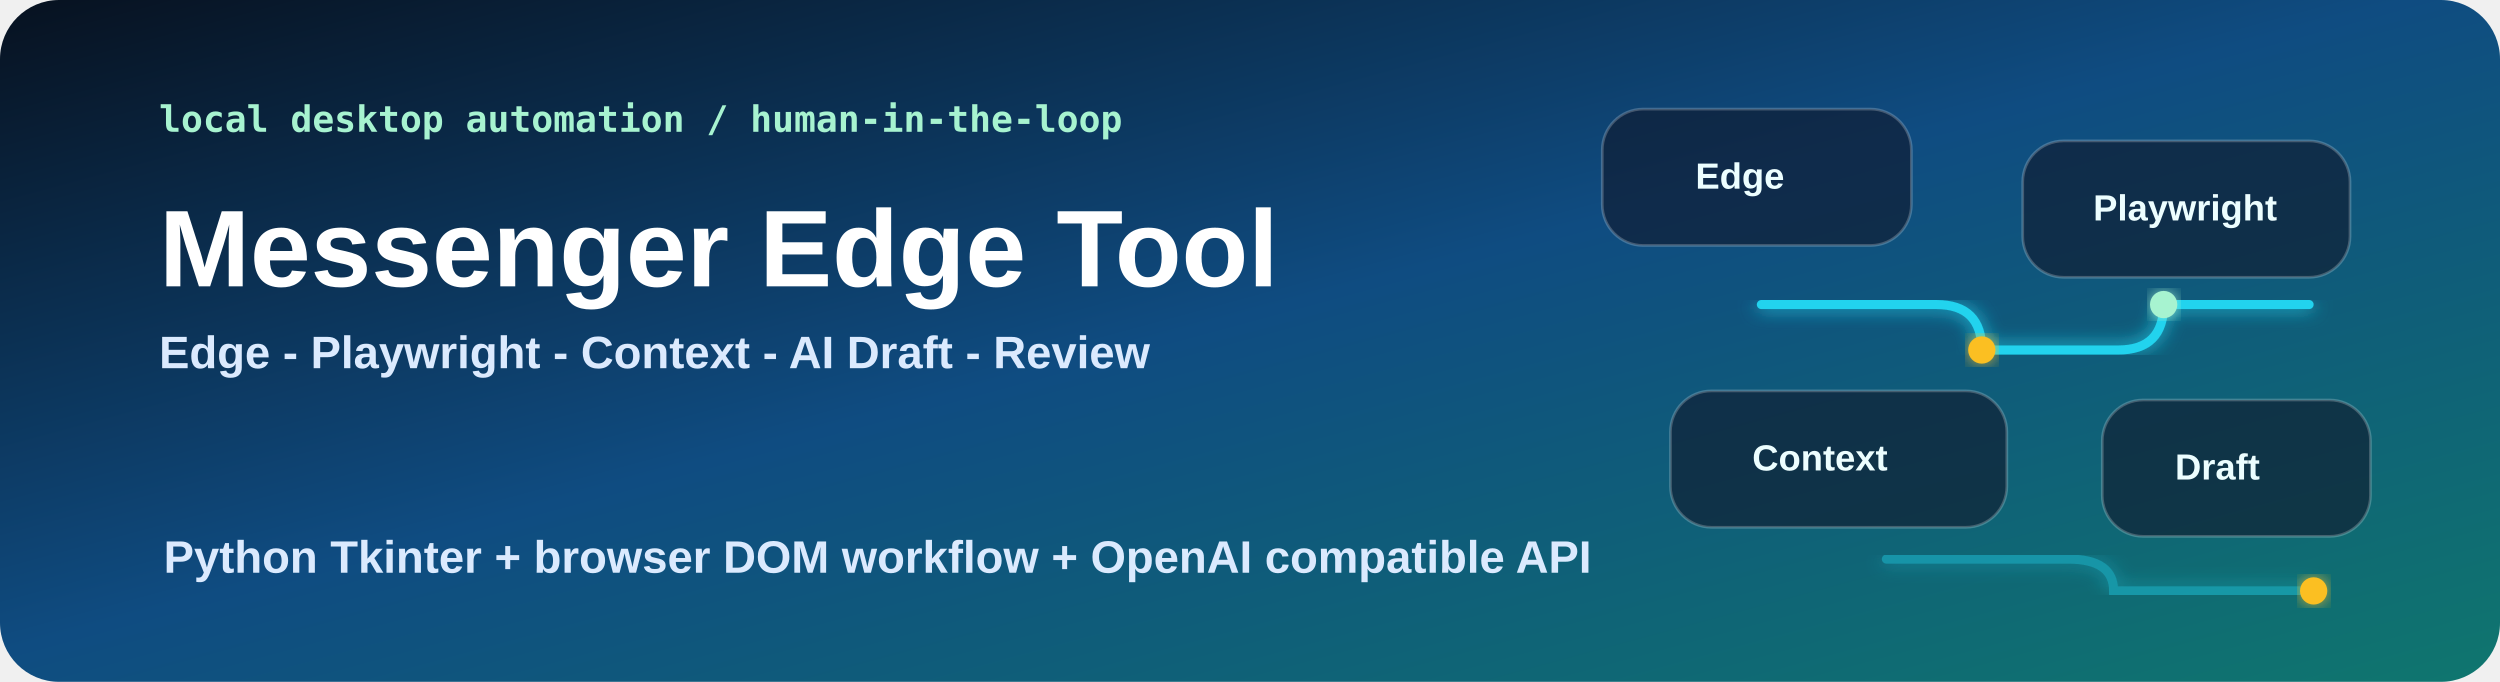
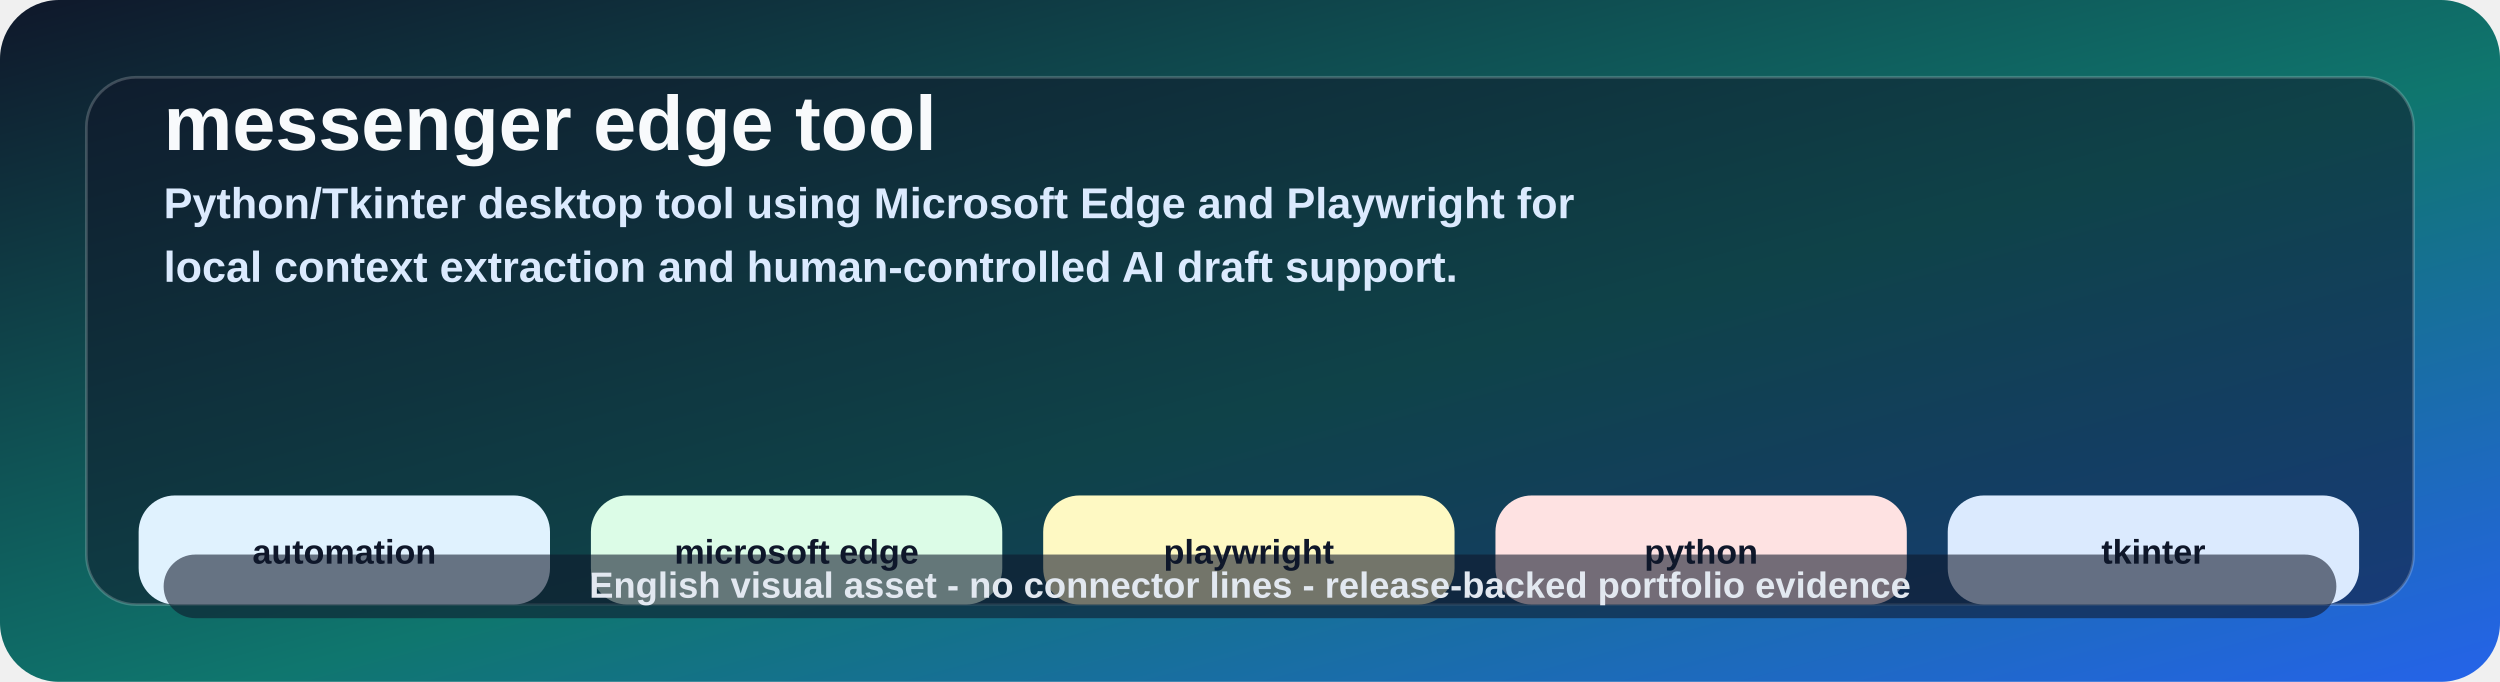
<svg xmlns="http://www.w3.org/2000/svg" width="1100" height="300" viewBox="0 0 1100 300" role="img" aria-labelledby="title desc">
  <defs>
    <linearGradient id="bg" x1="0" y1="0" x2="1" y2="1">
-       <stop offset="0%" stop-color="#07111f" />
-       <stop offset="48%" stop-color="#0f4c81" />
-       <stop offset="100%" stop-color="#0f766e" />
+       <stop offset="0%" stop-color="#0f172a" />
+       <stop offset="55%" stop-color="#0f766e" />
+       <stop offset="100%" stop-color="#2563eb" />
    </linearGradient>
-     <filter id="glow">
-       <feGaussianBlur stdDeviation="4" result="blur" />
-       <feMerge>
-         <feMergeNode in="blur" />
-         <feMergeNode in="SourceGraphic" />
-       </feMerge>
-     </filter>
    <style>
-       @keyframes float { 0%,100% { transform: translateY(0); opacity: .78; } 50% { transform: translateY(-10px); opacity: 1; } }
-       @keyframes blink { 0%,100% { opacity: .35; } 50% { opacity: 1; } }
-       .title { font: 800 48px Segoe UI, Arial, sans-serif; fill: #ffffff; letter-spacing: 0; }
-       .sub { font: 650 20px Segoe UI, Arial, sans-serif; fill: #dbeafe; letter-spacing: 0; }
-       .mono { font: 700 16px Consolas, monospace; fill: #a7f3d0; }
-       .card { fill: rgba(15,23,42,.62); stroke: rgba(255,255,255,.22); stroke-width: 1.2; }
-       .label { font: 700 16px Segoe UI, Arial, sans-serif; fill: #ecfeff; }
-       .wire { fill: none; stroke: #22d3ee; stroke-width: 4; stroke-linecap: round; filter: url(#glow); }
+       .title { font: 800 34px Segoe UI, Arial, sans-serif; fill: #f8fafc; letter-spacing: 0; }
+       .subtitle { font: 650 19px Segoe UI, Arial, sans-serif; fill: #dbeafe; letter-spacing: 0; }
+       .chipText { font: 800 15px Segoe UI, Arial, sans-serif; fill: #0f172a; letter-spacing: 0; }
+       .caption { font: 700 16px Segoe UI, Arial, sans-serif; fill: #e2e8f0; letter-spacing: 0; }
+       .panel { fill: rgba(15,23,42,.54); stroke: rgba(255,255,255,.20); stroke-width: 1.2; }
+       .pulse { animation: pulse 3.4s ease-in-out infinite; transform-origin: center; }
+       .soft { animation: soft 4.8s ease-in-out infinite; transform-origin: center; }
+       @keyframes pulse { 0%, 100% { opacity: .78; transform: scale(.99); } 50% { opacity: 1; transform: scale(1.02); } }
+       @keyframes soft { 0%, 100% { opacity: .68; } 50% { opacity: 1; } }
    </style>
  </defs>
  <rect width="1100" height="300" rx="26" fill="url(#bg)" />
-   <g transform="translate(70 58)">
-     <text x="0" y="0" class="mono">local desktop automation / human-in-the-loop</text>
-     <text x="0" y="68" class="title">Messenger Edge Tool</text>
-     <text x="0" y="104" class="sub">Edge - Playwright - Context - AI Draft - Review</text>
+   <rect x="38" y="34" width="1024" height="232" rx="22" class="panel" />
+   <text x="72" y="66" class="title">messenger edge tool</text>
+   <text x="72" y="96" class="subtitle">Python/Tkinter desktop tool using Microsoft Edge and Playwright for</text>
+   <text x="72" y="124" class="subtitle">local context extraction and human-controlled AI draft support.</text>
+   <g>
+     <g class="pulse">
+       <rect x="61" y="218" width="181" height="48" rx="16" fill="#e0f2fe" />
+       <text x="151.5" y="248" text-anchor="middle" class="chipText">automation</text>
+     </g>
+     <g class="pulse">
+       <rect x="260" y="218" width="181" height="48" rx="16" fill="#dcfce7" />
+       <text x="350.5" y="248" text-anchor="middle" class="chipText">microsoft edge</text>
+     </g>
+     <g class="pulse">
+       <rect x="459" y="218" width="181" height="48" rx="16" fill="#fef9c3" />
+       <text x="549.5" y="248" text-anchor="middle" class="chipText">playwright</text>
+     </g>
+     <g class="pulse">
+       <rect x="658" y="218" width="181" height="48" rx="16" fill="#fee2e2" />
+       <text x="748.5" y="248" text-anchor="middle" class="chipText">python</text>
+     </g>
+     <g class="pulse">
+       <rect x="857" y="218" width="181" height="48" rx="16" fill="#dbeafe" />
+       <text x="947.5" y="248" text-anchor="middle" class="chipText">tkinter</text>
+     </g>
  </g>
-   <g style="animation: float 5.2s ease-in-out infinite">
-     <rect x="705" y="48" width="136" height="60" rx="18" class="card" />
-     <text x="746" y="83" class="label">Edge</text>
-   </g>
-   <g style="animation: float 5.8s ease-in-out infinite">
-     <rect x="890" y="62" width="144" height="60" rx="18" class="card" />
-     <text x="921" y="97" class="label">Playwright</text>
-   </g>
-   <g style="animation: float 6.3s ease-in-out infinite">
-     <rect x="735" y="172" width="148" height="60" rx="18" class="card" />
-     <text x="771" y="207" class="label">Context</text>
-   </g>
-   <g style="animation: float 6.8s ease-in-out infinite">
-     <rect x="925" y="176" width="118" height="60" rx="18" class="card" />
-     <text x="957" y="211" class="label">Draft</text>
-   </g>
-   <path class="wire" d="M775 134 H852 Q872 134 872 154 H932 Q952 154 952 134 H1016" />
-   <path class="wire" opacity=".42" d="M830 246 H910 Q930 246 930 260 H1018" style="animation-delay:.55s" />
-   <circle cx="872" cy="154" r="6" fill="#fbbf24" filter="url(#glow)" style="animation:blink 1.8s ease-in-out infinite" />
-   <circle cx="952" cy="134" r="6" fill="#a7f3d0" filter="url(#glow)" style="animation:blink 2.3s ease-in-out infinite" />
-   <circle cx="1018" cy="260" r="6" fill="#fbbf24" filter="url(#glow)" style="animation:blink 2s ease-in-out infinite" />
-   <text x="72" y="252" class="sub">Python Tkinter + browser DOM workflow + OpenAI compatible API</text>
+   <rect x="72" y="244" width="956" height="28" rx="14" fill="rgba(15,23,42,.58)" />
+   <text x="550.0" y="263" text-anchor="middle" class="caption">English visual asset - no connector lines - release-backed portfolio evidence</text>
</svg>
